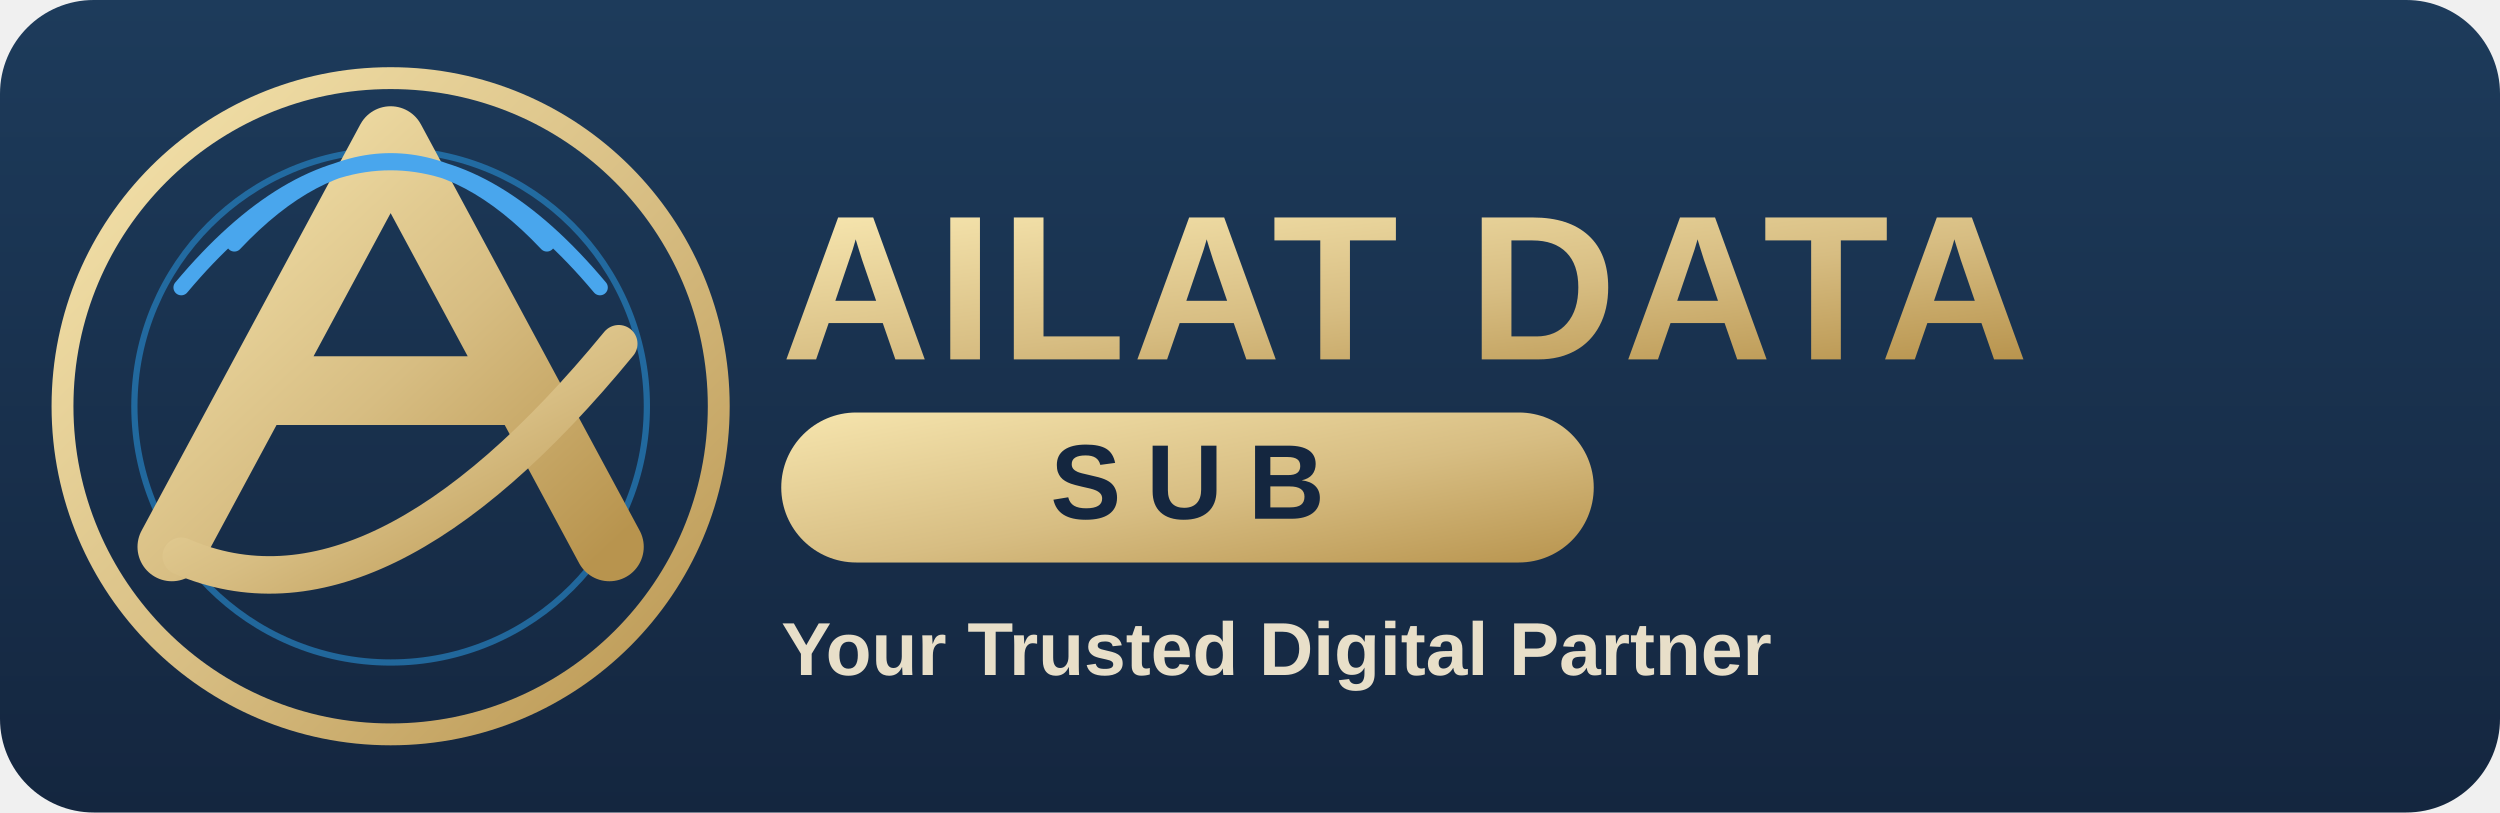
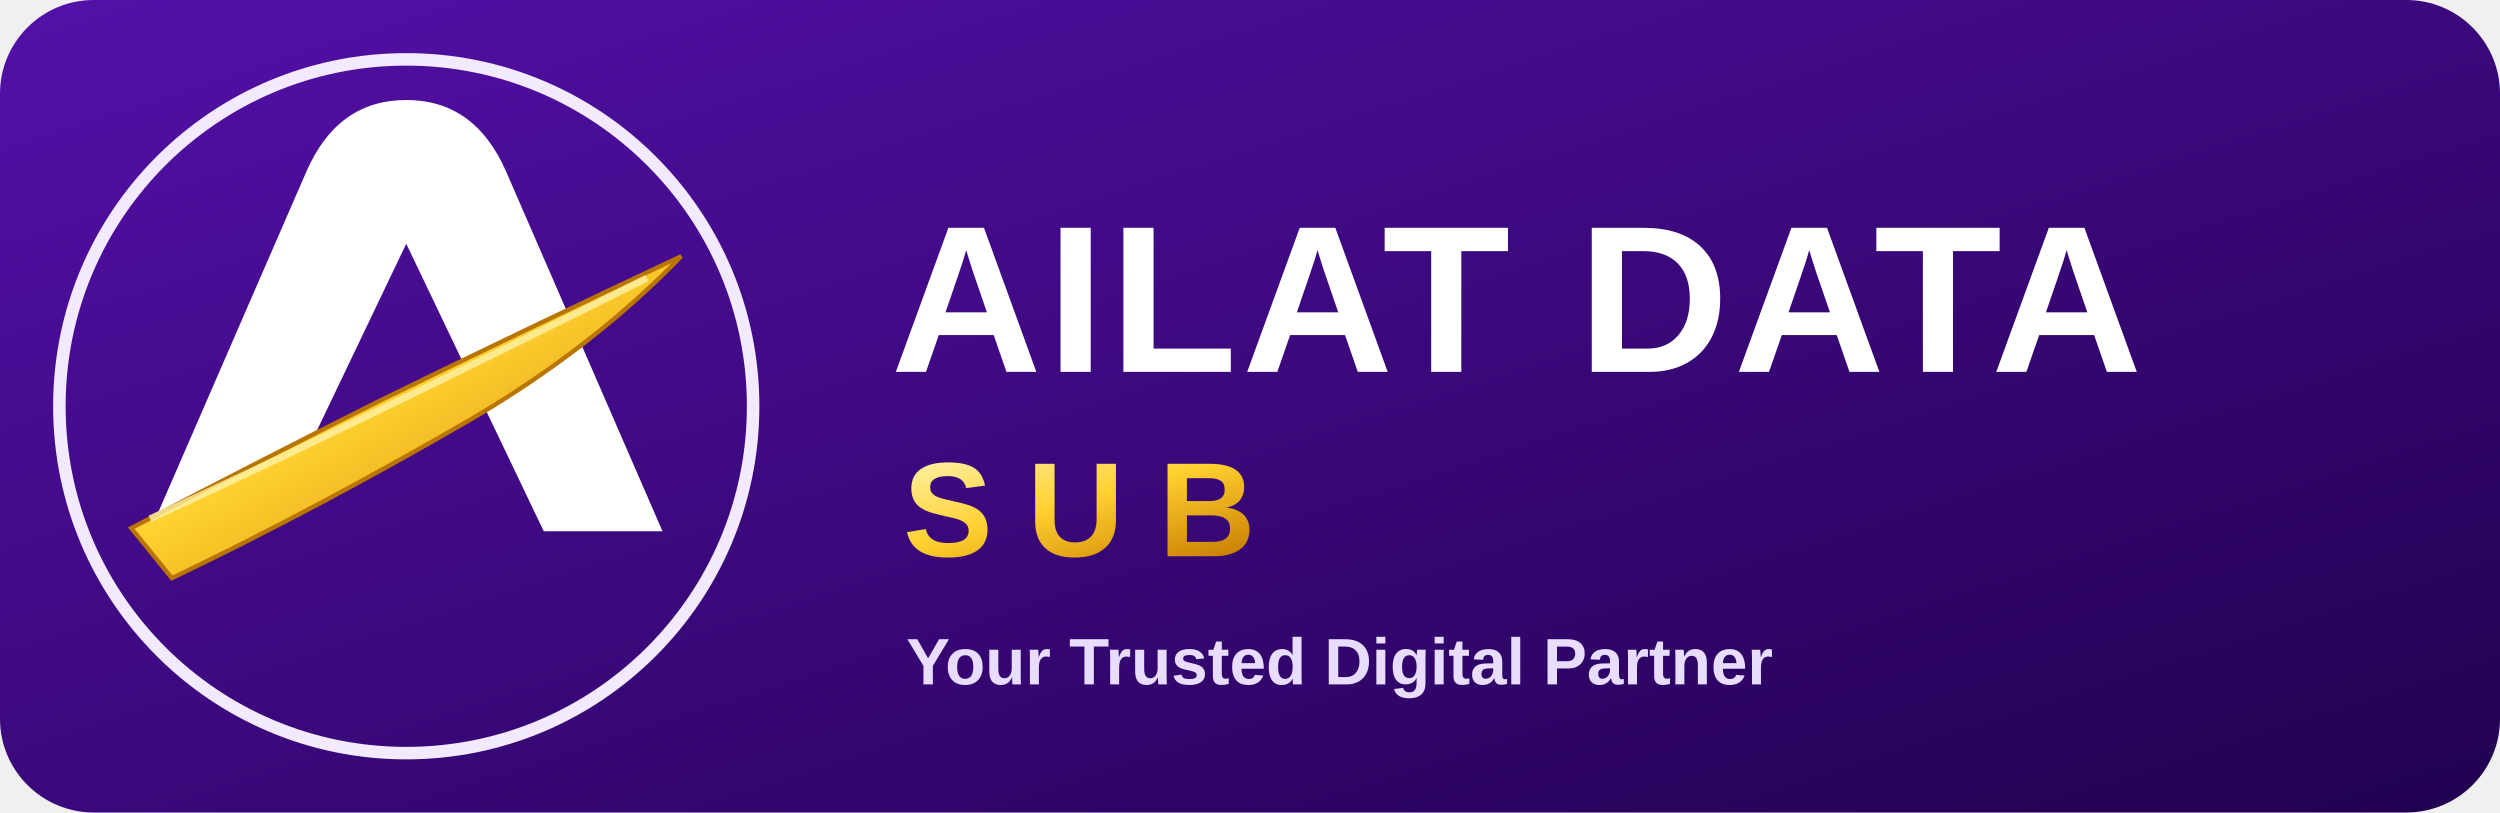
- <svg xmlns="http://www.w3.org/2000/svg" viewBox="0 0 800 260">
+ <svg xmlns="http://www.w3.org/2000/svg" viewBox="0 0 800 260" role="img" aria-labelledby="title desc">
  <defs>
-     <linearGradient id="g" x1="0" y1="0" x2="1" y2="1">
-       <stop stop-color="#f6e5ae" />
-       <stop offset=".55" stop-color="#d7bd82" />
-       <stop offset="1" stop-color="#b8944e" />
+     <linearGradient id="bg" x1="0" y1="0" x2="1" y2="1">
+       <stop stop-color="#5410a8" />
+       <stop offset="1" stop-color="#21004f" />
    </linearGradient>
-     <linearGradient id="b" x1="0" y1="0" x2="0" y2="1">
-       <stop stop-color="#1d3b5b" />
-       <stop offset="1" stop-color="#14263f" />
+     <linearGradient id="gold" x1="0" y1="0" x2="1" y2="1">
+       <stop stop-color="#fff0a3" />
+       <stop offset=".45" stop-color="#ffd02f" />
+       <stop offset="1" stop-color="#c77b00" />
    </linearGradient>
  </defs>
-   <rect width="800" height="260" rx="30" fill="url(#b)" />
-   <circle cx="125" cy="130" r="105" fill="none" stroke="url(#g)" stroke-width="7" />
-   <circle cx="125" cy="130" r="82" fill="none" stroke="#2787c9" stroke-width="2" opacity=".65" />
-   <path d="M55 175 L125 45 L195 175 M83 125 H167" stroke="url(#g)" stroke-width="22" stroke-linecap="round" stroke-linejoin="round" fill="none" />
-   <path d="M58 178 Q120 205 198 110" fill="none" stroke="url(#g)" stroke-width="12" stroke-linecap="round" />
-   <path d="M75 78 Q125 25 175 78 M58 92 Q125 12 192 92" stroke="#49a6ed" stroke-width="5" fill="none" stroke-linecap="round" />
-   <text x="250" y="115" font-family="Arial,sans-serif" font-size="66" font-weight="900" fill="url(#g)" letter-spacing="2">AILAT DATA</text>
-   <rect x="250" y="132" width="260" height="48" rx="24" fill="url(#g)" />
-   <text x="380" y="166" text-anchor="middle" font-family="Arial,sans-serif" font-size="34" font-weight="900" fill="#14263f" letter-spacing="8">SUB</text>
-   <text x="250" y="216" font-family="Arial,sans-serif" font-size="24" font-weight="600" fill="#e8dfc9">Your Trusted Digital Partner</text>
+   <rect width="800" height="260" rx="30" fill="url(#bg)" />
+   <circle cx="130" cy="130" r="111" fill="none" stroke="#f3eaff" stroke-width="4" />
+   <path d="M48 170 98 55 Q108 32 130 32 Q152 32 162 55 L212 170 H174 L130 78 86 170Z" fill="#fff" />
+   <path d="M42 169 Q86 146 122 128 Q169 105 218 82 Q190 111 151 134 Q101 163 55 185Z" fill="url(#gold)" stroke="#b97500" stroke-width="1.4" />
+   <path d="M48 166 Q111 137 207 89" fill="none" stroke="#fff1a8" stroke-width="2.2" opacity=".8" />
+   <text x="285" y="119" font-family="Arial,Helvetica,sans-serif" font-size="67" font-weight="900" fill="#fff" letter-spacing="1.5">AILAT DATA</text>
+   <text x="289" y="178" font-family="Arial,Helvetica,sans-serif" font-size="43" font-weight="900" fill="url(#gold)" letter-spacing="11">SUB</text>
+   <text x="290" y="219" font-family="Arial,Helvetica,sans-serif" font-size="21" font-weight="600" fill="#e8dcff">Your Trusted Digital Partner</text>
</svg>
